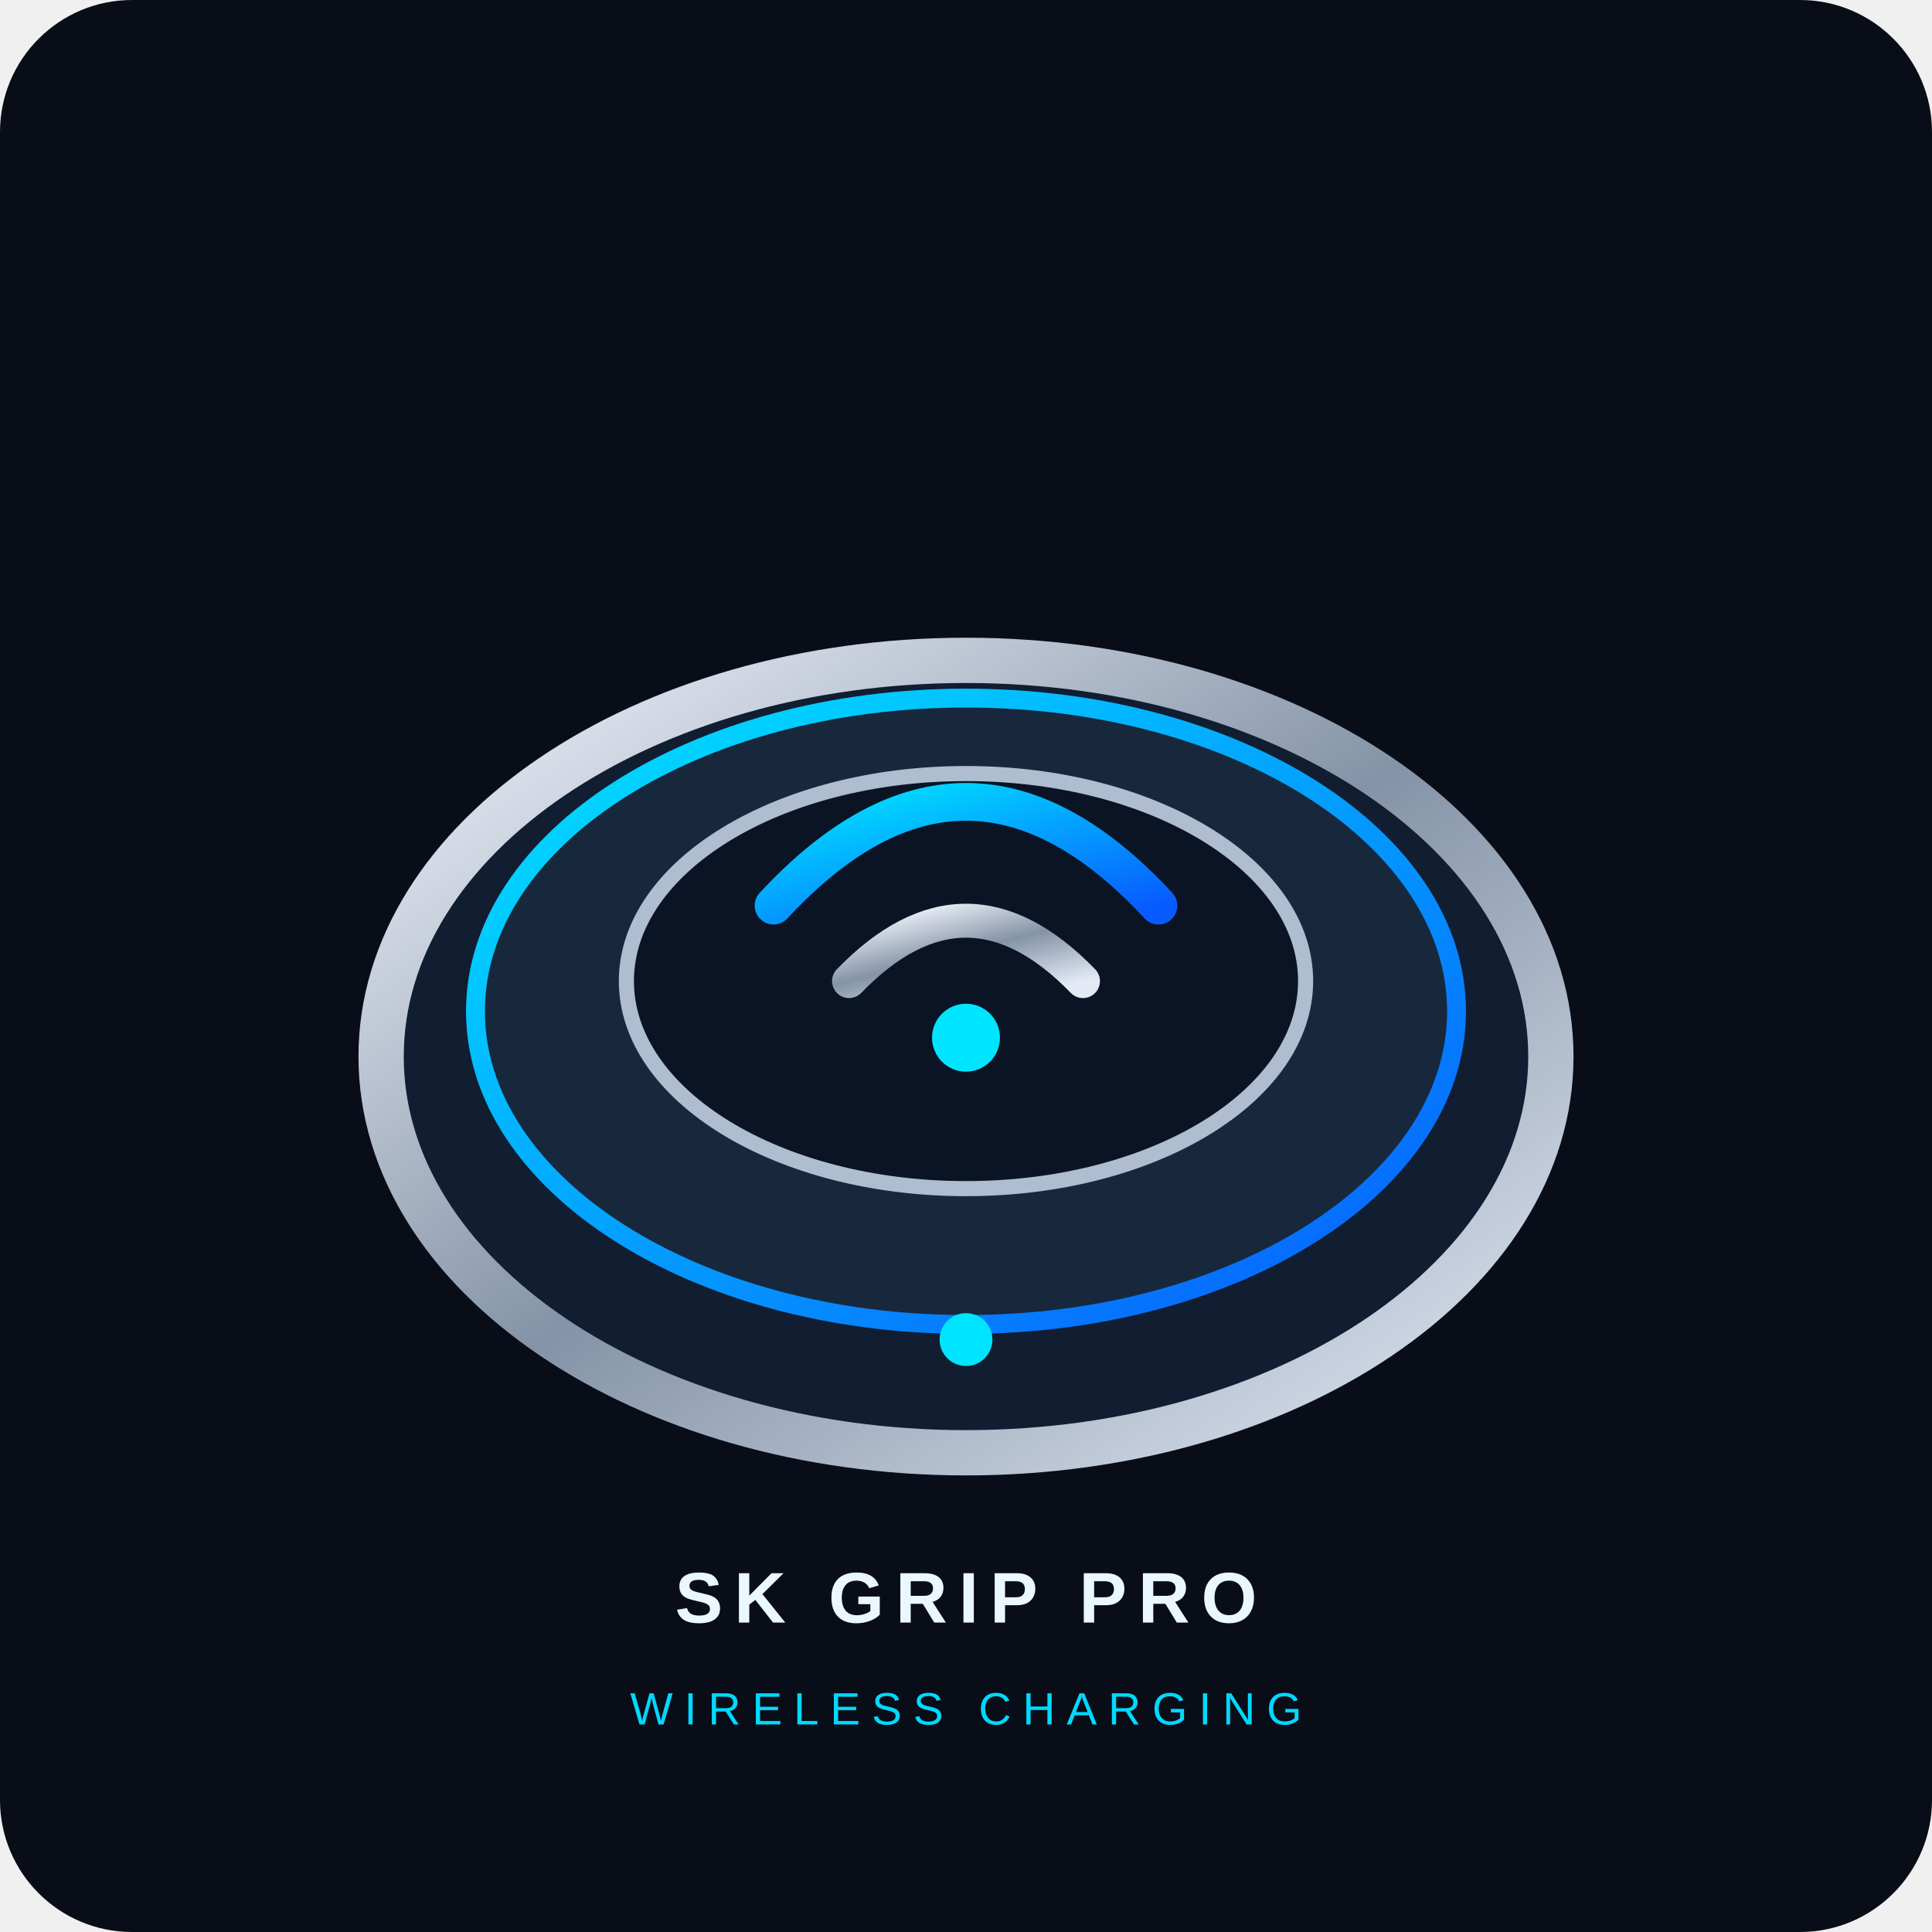
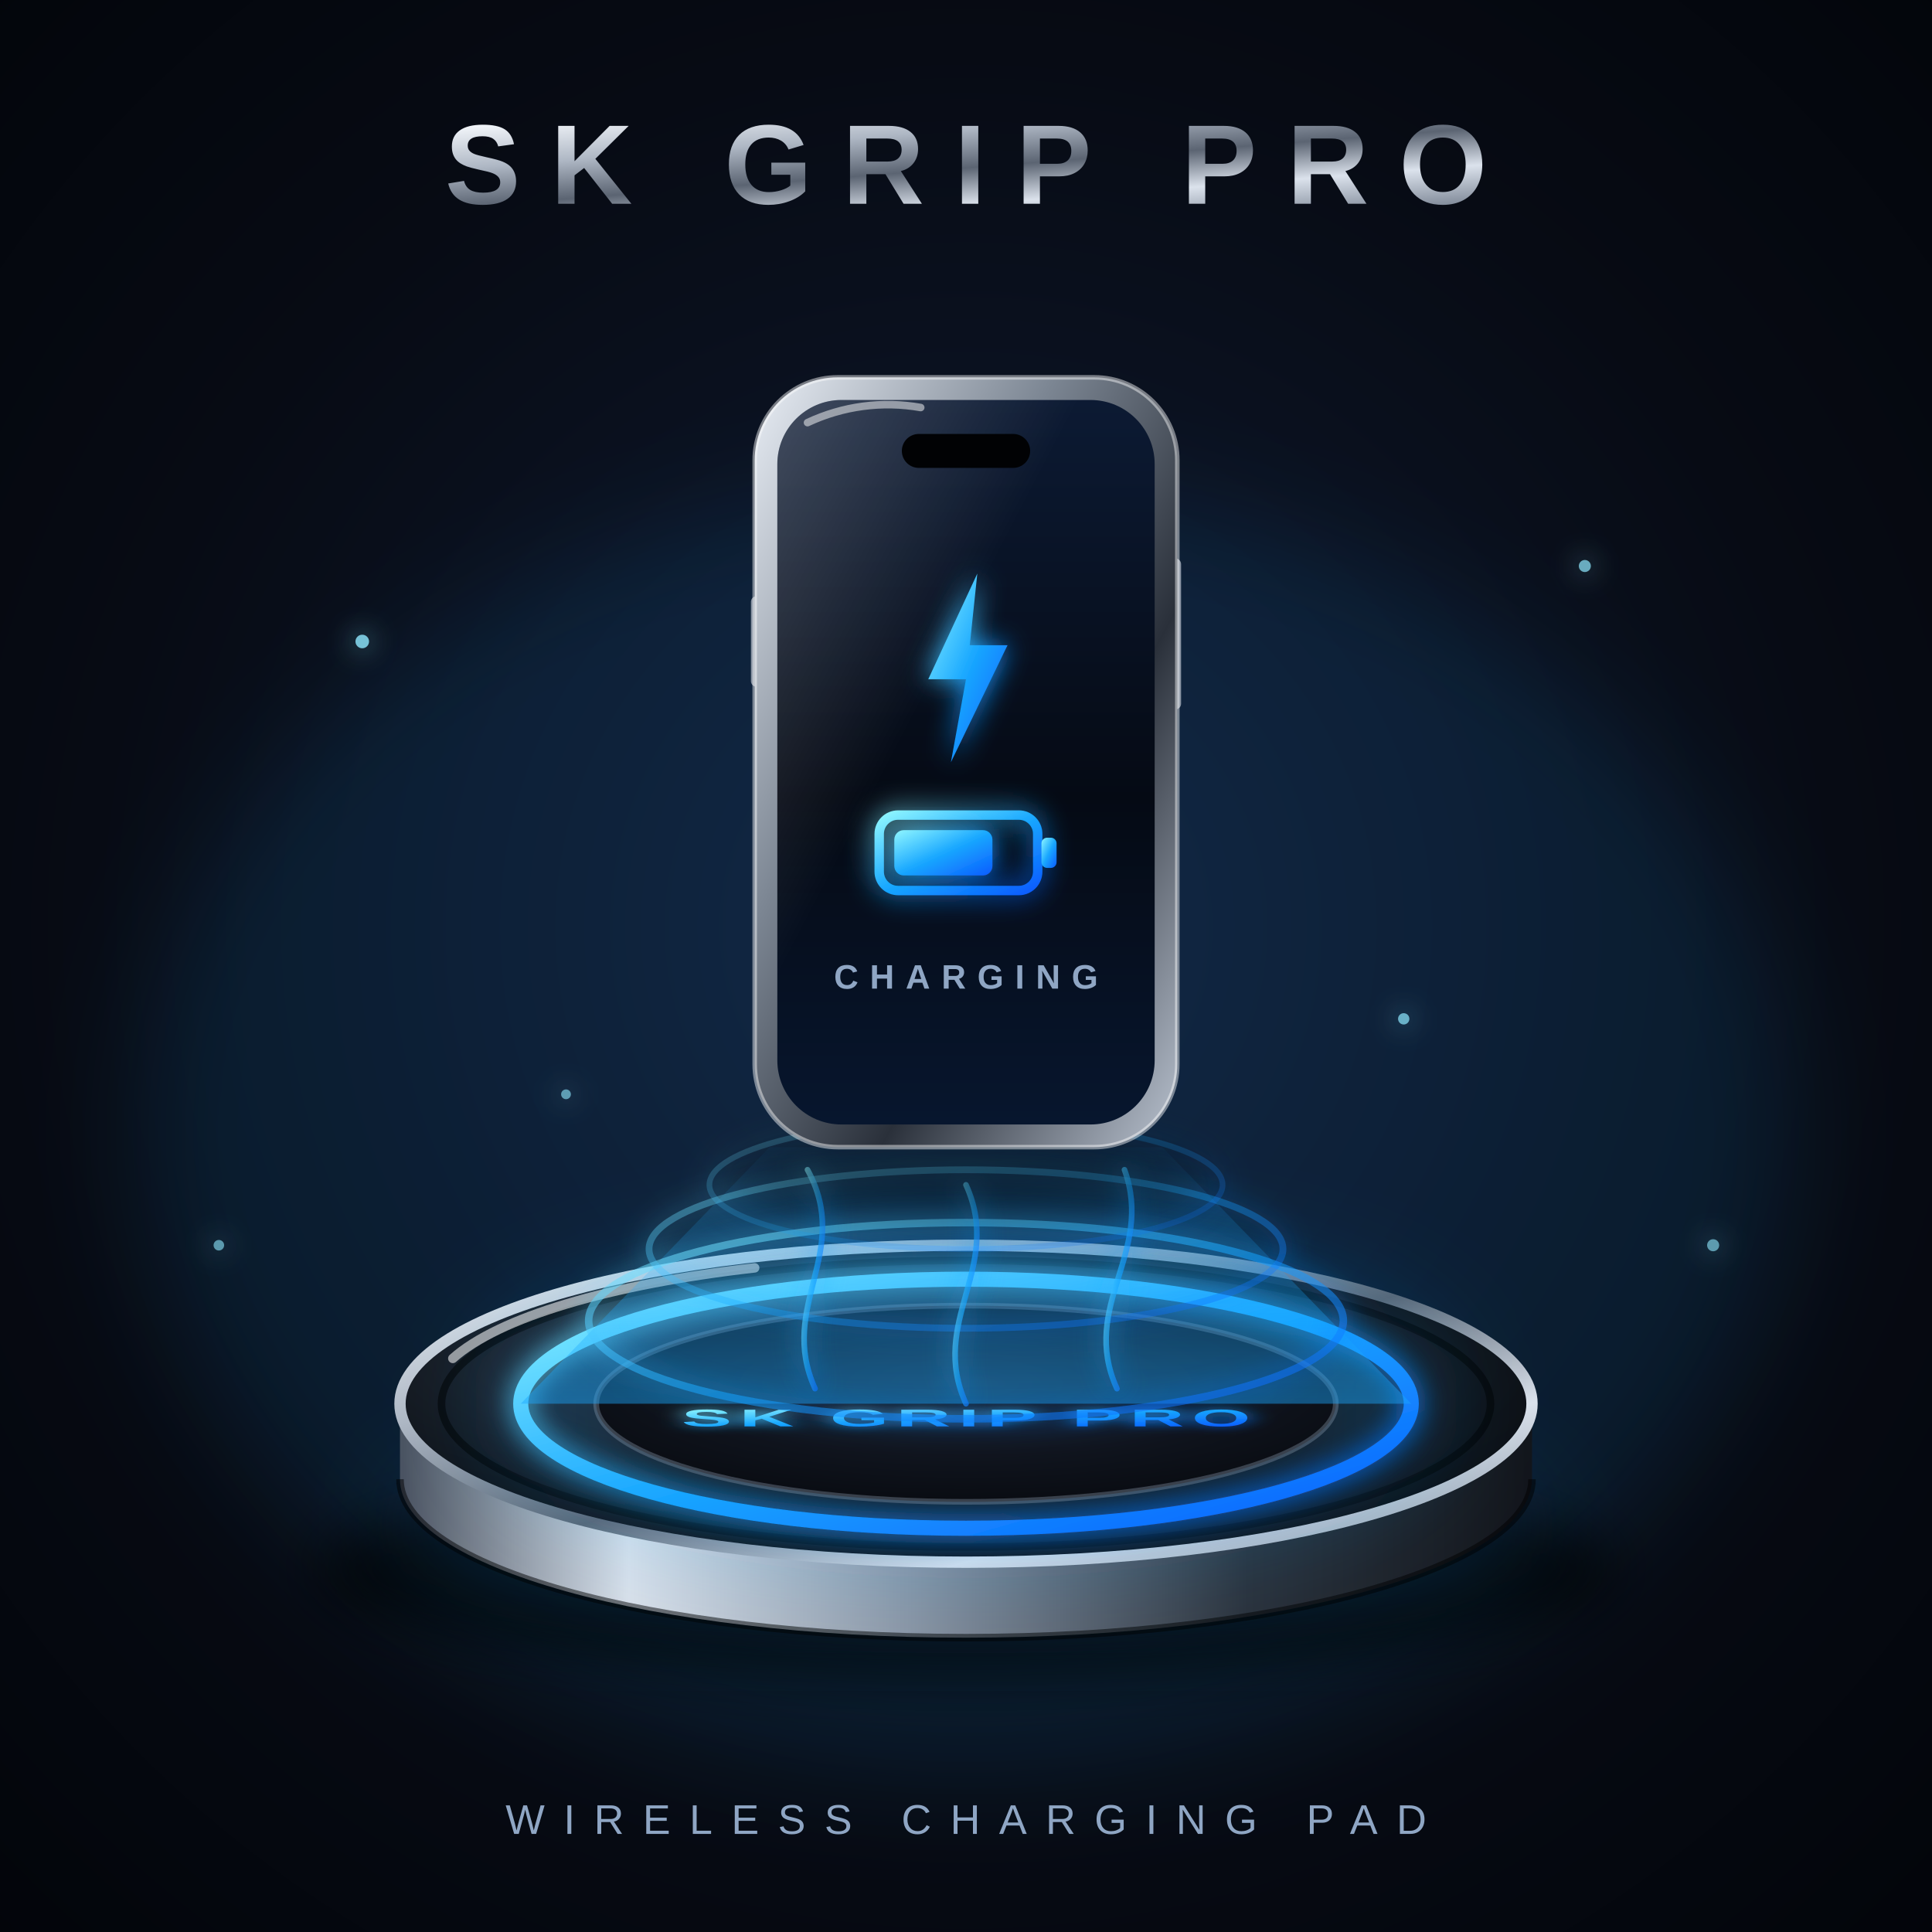
- <svg xmlns="http://www.w3.org/2000/svg" viewBox="0 0 512 512">
+ <svg xmlns="http://www.w3.org/2000/svg" viewBox="0 0 512 512" preserveAspectRatio="xMidYMid meet" role="img" aria-labelledby="chTitle chDesc">
  <defs>
-     <linearGradient id="silver" x1="0" y1="0" x2="1" y2="1">
-       <stop offset="0" stop-color="#f5f8ff" />
-       <stop offset=".5" stop-color="#8493a7" />
-       <stop offset="1" stop-color="#e3eaf5" />
+     <radialGradient id="bg" cx="50%" cy="48%" r="75%">
+       <stop offset="0" stop-color="#101b33" />
+       <stop offset="0.6" stop-color="#070b14" />
+       <stop offset="1" stop-color="#020409" />
+     </radialGradient>
+     <linearGradient id="metal" x1="0" y1="0" x2="1" y2="1">
+       <stop offset="0" stop-color="#f6f9fd" />
+       <stop offset="0.28" stop-color="#aeb7c4" />
+       <stop offset="0.52" stop-color="#5b6472" />
+       <stop offset="0.75" stop-color="#dbe2ec" />
+       <stop offset="1" stop-color="#7c8695" />
    </linearGradient>
-     <linearGradient id="blue" x1="0" y1="0" x2="1" y2="1">
-       <stop offset="0" stop-color="#00e5ff" />
-       <stop offset="1" stop-color="#075bff" />
+     <linearGradient id="side" x1="0" y1="0" x2="1" y2="0">
+       <stop offset="0" stop-color="#4a5361" />
+       <stop offset="0.2" stop-color="#d9e0ea" />
+       <stop offset="0.45" stop-color="#8b95a4" />
+       <stop offset="0.75" stop-color="#2b313b" />
+       <stop offset="1" stop-color="#12151b" />
    </linearGradient>
+     <radialGradient id="top" cx="40%" cy="35%" r="80%">
+       <stop offset="0" stop-color="#2b323f" />
+       <stop offset="0.6" stop-color="#11151c" />
+       <stop offset="1" stop-color="#07090d" />
+     </radialGradient>
+     <radialGradient id="inner" cx="50%" cy="40%" r="75%">
+       <stop offset="0" stop-color="#1a2130" />
+       <stop offset="1" stop-color="#05070b" />
+     </radialGradient>
+     <linearGradient id="neon" x1="0" y1="0" x2="1" y2="1">
+       <stop offset="0" stop-color="#8ff6ff" />
+       <stop offset="0.5" stop-color="#1aa8ff" />
+       <stop offset="1" stop-color="#0a5cff" />
+     </linearGradient>
+     <linearGradient id="beam" gradientUnits="userSpaceOnUse" x1="0" y1="372" x2="0" y2="298">
+       <stop offset="0" stop-color="#1aa8ff" stop-opacity="0.45" />
+       <stop offset="1" stop-color="#1aa8ff" stop-opacity="0" />
+     </linearGradient>
+     <linearGradient id="phoneBody" x1="0" y1="0" x2="1" y2="1">
+       <stop offset="0" stop-color="#e9eef5" />
+       <stop offset="0.35" stop-color="#7d8794" />
+       <stop offset="0.65" stop-color="#2a303a" />
+       <stop offset="1" stop-color="#b9c2cf" />
+     </linearGradient>
+     <linearGradient id="screen" x1="0" y1="0" x2="0" y2="1">
+       <stop offset="0" stop-color="#0c1a33" />
+       <stop offset="0.55" stop-color="#050a14" />
+       <stop offset="1" stop-color="#07162e" />
+     </linearGradient>
+     <linearGradient id="glass" x1="0" y1="0" x2="1" y2="1">
+       <stop offset="0" stop-color="#ffffff" stop-opacity="0.22" />
+       <stop offset="0.4" stop-color="#ffffff" stop-opacity="0" />
+     </linearGradient>
+     <filter id="glow" x="-50%" y="-50%" width="200%" height="200%">
+       <feGaussianBlur stdDeviation="3.5" result="b" />
+       <feMerge>
+         <feMergeNode in="b" />
+         <feMergeNode in="SourceGraphic" />
+       </feMerge>
+     </filter>
+     <filter id="soft" x="-50%" y="-50%" width="200%" height="200%">
+       <feGaussianBlur stdDeviation="14" />
+     </filter>
+     <filter id="shadow" x="-50%" y="-50%" width="200%" height="200%">
+       <feGaussianBlur stdDeviation="7" />
+     </filter>
  </defs>
-   <rect width="512" height="512" rx="35" fill="#080d18" />
-   <ellipse cx="256" cy="280" rx="155" ry="105" fill="#111d30" stroke="url(#silver)" stroke-width="12" />
-   <ellipse cx="256" cy="268" rx="130" ry="83" fill="#17283d" stroke="url(#blue)" stroke-width="5" />
-   <ellipse cx="256" cy="260" rx="90" ry="55" fill="#0a1424" stroke="#aebdd0" stroke-width="4" />
-   <path d="M205 240 Q256 185 307 240" fill="none" stroke="url(#blue)" stroke-width="10" stroke-linecap="round" />
-   <path d="M225 260 Q256 228 287 260" fill="none" stroke="url(#silver)" stroke-width="9" stroke-linecap="round" />
-   <circle cx="256" cy="275" r="9" fill="#00e5ff" />
-   <circle cx="256" cy="355" r="7" fill="#00e5ff" />
-   <text x="256" y="430" text-anchor="middle" font-family="Arial" font-size="19" font-weight="bold" letter-spacing="3" fill="#eaf7ff">SK GRIP PRO</text>
-   <text x="256" y="457" text-anchor="middle" font-family="Arial" font-size="12" letter-spacing="3" fill="#00d9ff">WIRELESS CHARGING</text>
+   <rect width="512" height="512" fill="url(#bg)" />
+   <ellipse cx="256" cy="300" rx="220" ry="170" fill="#1aa8ff" opacity="0.10" filter="url(#soft)" />
+   <text x="256" y="54" text-anchor="middle" font-family="Arial, Helvetica, sans-serif" font-size="30" font-weight="800" letter-spacing="8" fill="url(#metal)">SK GRIP PRO</text>
+   <line x1="198" y1="68" x2="314" y2="68" stroke="url(#neon)" stroke-width="2.5" stroke-linecap="round" filter="url(#glow)" />
+   <ellipse cx="256" cy="416" rx="172" ry="28" fill="#000" opacity="0.7" filter="url(#shadow)" />
+   <ellipse cx="256" cy="404" rx="150" ry="22" fill="#1aa8ff" opacity="0.22" filter="url(#soft)" />
+   <path d="M106 372 V392 A150 42 0 0 0 406 392 V372 Z" fill="url(#side)" />
+   <path d="M106 392 A150 42 0 0 0 406 392" fill="none" stroke="#000" stroke-opacity="0.5" stroke-width="2" />
+   <ellipse cx="256" cy="372" rx="150" ry="42" fill="url(#top)" />
+   <ellipse cx="256" cy="372" rx="150" ry="42" fill="none" stroke="url(#metal)" stroke-width="3" />
+   <ellipse cx="256" cy="372" rx="139" ry="38" fill="none" stroke="#000" stroke-opacity="0.6" stroke-width="2" />
+   <ellipse cx="256" cy="372" rx="118" ry="33" fill="none" stroke="#1aa8ff" stroke-width="9" opacity="0.5" filter="url(#soft)" />
+   <ellipse cx="256" cy="372" rx="118" ry="33" fill="none" stroke="url(#neon)" stroke-width="4" filter="url(#glow)" />
+   <ellipse cx="256" cy="372" rx="98" ry="26" fill="url(#inner)" />
+   <ellipse cx="256" cy="372" rx="98" ry="26" fill="none" stroke="#8fa0b5" stroke-opacity="0.35" stroke-width="1.5" />
+   <text transform="translate(256 378) scale(1 0.32)" text-anchor="middle" font-family="Arial, Helvetica, sans-serif" font-size="20" font-weight="800" letter-spacing="2" fill="url(#neon)" filter="url(#glow)">SK GRIP PRO</text>
+   <path d="M120 360 A140 38 0 0 1 200 336" fill="none" stroke="#ffffff" stroke-opacity="0.55" stroke-width="2.5" stroke-linecap="round" />
+   <path d="M138 372 L204 304 L308 304 L374 372 Z" fill="url(#beam)" />
+   <ellipse cx="256" cy="350" rx="100" ry="26" fill="none" stroke="url(#neon)" stroke-width="2" opacity="0.6" filter="url(#glow)" />
+   <ellipse cx="256" cy="331" rx="84" ry="21" fill="none" stroke="url(#neon)" stroke-width="1.8" opacity="0.42" filter="url(#glow)" />
+   <ellipse cx="256" cy="314" rx="68" ry="17" fill="none" stroke="url(#neon)" stroke-width="1.5" opacity="0.26" filter="url(#glow)" />
+   <g stroke="url(#neon)" stroke-width="1.5" stroke-linecap="round" fill="none" opacity="0.7" filter="url(#glow)">
+     <path d="M216 368 C206 346 226 332 214 310" />
+     <path d="M256 372 C246 350 266 336 256 314" />
+     <path d="M296 368 C286 346 306 332 298 310" />
+   </g>
+   <ellipse cx="256" cy="312" rx="62" ry="9" fill="#000" opacity="0.45" filter="url(#shadow)" />
+   <rect x="199" y="158" width="3" height="24" rx="1.5" fill="#8a94a3" />
+   <rect x="310" y="148" width="3" height="40" rx="1.5" fill="#8a94a3" />
+   <rect x="200" y="100" width="112" height="204" rx="22" fill="url(#phoneBody)" />
+   <rect x="200" y="100" width="112" height="204" rx="22" fill="none" stroke="#ffffff" stroke-opacity="0.45" stroke-width="1.2" />
+   <rect x="206" y="106" width="100" height="192" rx="17" fill="url(#screen)" />
+   <rect x="206" y="106" width="100" height="192" rx="17" fill="url(#glass)" />
+   <rect x="239" y="115" width="34" height="9" rx="4.5" fill="#010204" />
+   <polygon points="259,152 246,180 256,180 252,202 267,171 257,171" fill="url(#neon)" filter="url(#glow)" />
+   <rect x="233" y="216" width="42" height="20" rx="5" fill="none" stroke="url(#neon)" stroke-width="2.5" filter="url(#glow)" />
+   <rect x="276" y="222" width="4" height="8" rx="1.5" fill="url(#neon)" />
+   <rect x="237" y="220" width="26" height="12" rx="2.5" fill="url(#neon)" filter="url(#glow)" />
+   <text x="256" y="262" text-anchor="middle" font-family="Arial, Helvetica, sans-serif" font-size="9" font-weight="700" letter-spacing="3" fill="#8fa6c4">CHARGING</text>
+   <path d="M214 112 A50 50 0 0 1 244 108" fill="none" stroke="#ffffff" stroke-opacity="0.5" stroke-width="2" stroke-linecap="round" />
+   <g fill="#8fe8ff" filter="url(#glow)">
+     <circle cx="96" cy="170" r="1.8" opacity="0.8" />
+     <circle cx="420" cy="150" r="1.6" opacity="0.7" />
+     <circle cx="150" cy="290" r="1.3" opacity="0.6" />
+     <circle cx="372" cy="270" r="1.5" opacity="0.7" />
+     <circle cx="454" cy="330" r="1.6" opacity="0.6" />
+     <circle cx="58" cy="330" r="1.4" opacity="0.6" />
+   </g>
+   <text x="256" y="486" text-anchor="middle" font-family="Arial, Helvetica, sans-serif" font-size="11" letter-spacing="5" fill="#8fa6c4">WIRELESS CHARGING PAD</text>
</svg>
